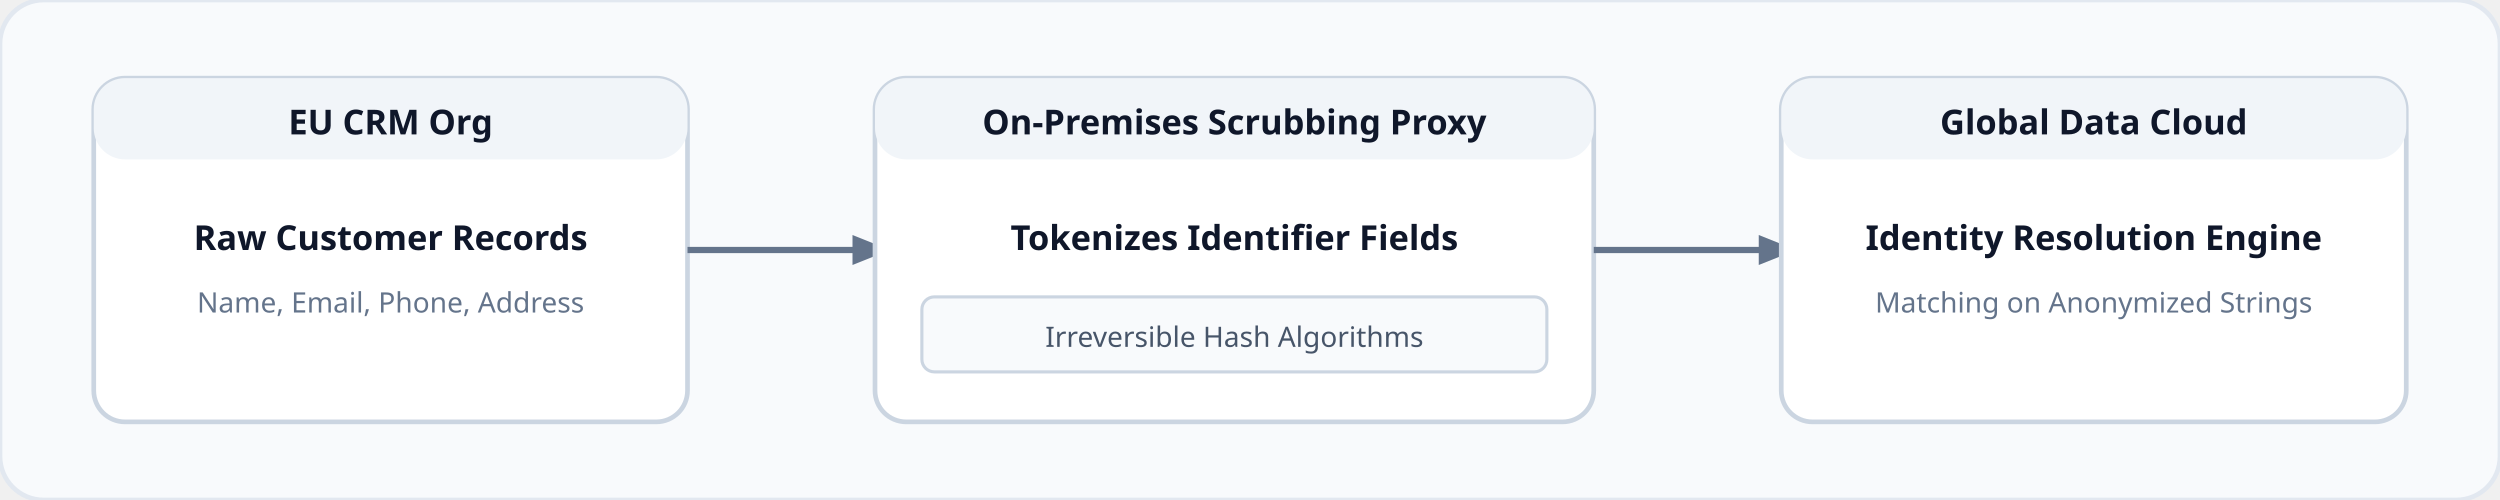
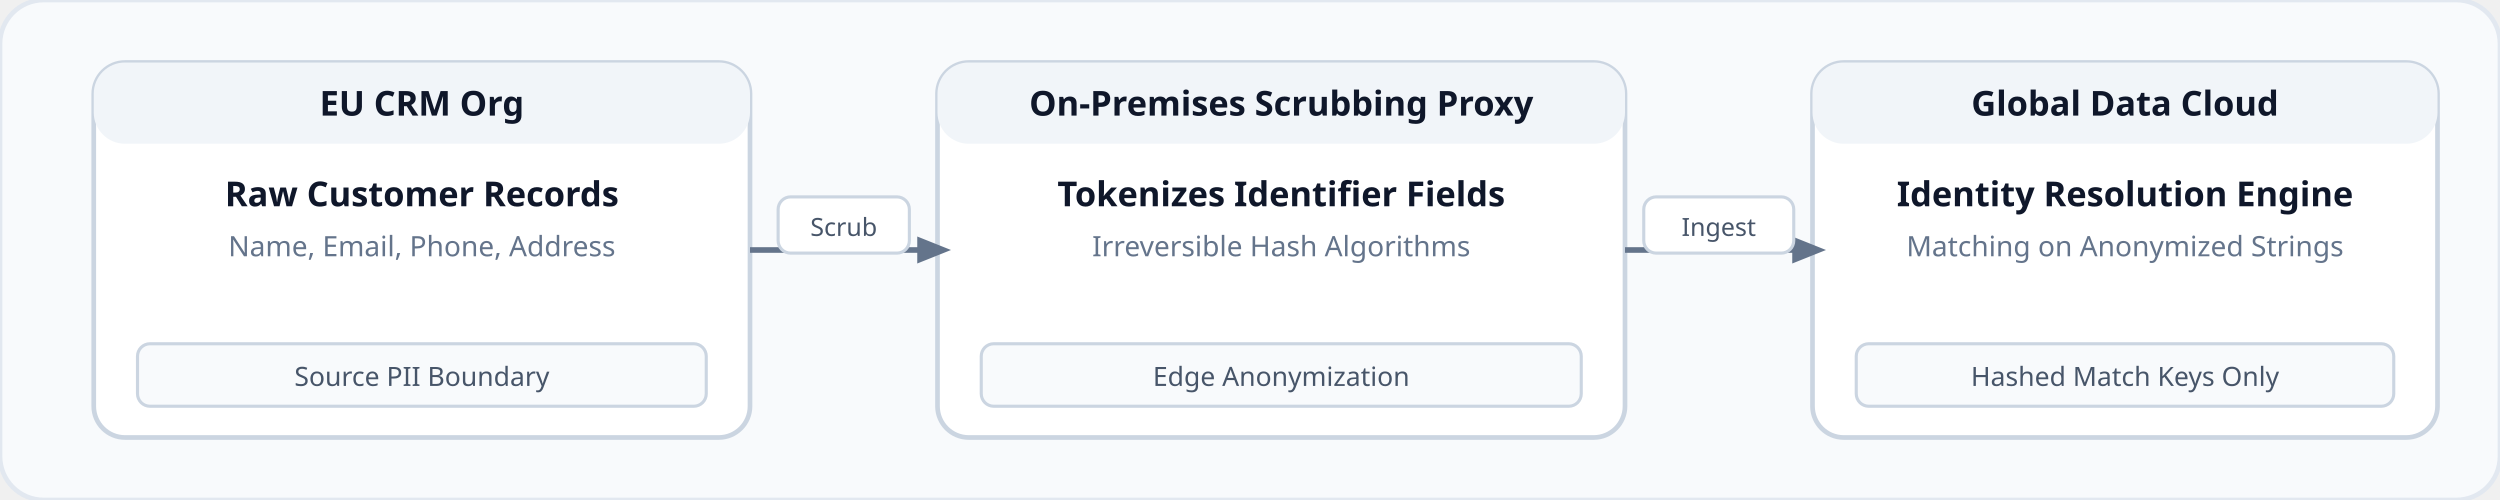
- <svg xmlns="http://www.w3.org/2000/svg" viewBox="0 0 800 160" width="100%" height="100%">
+ <svg xmlns="http://www.w3.org/2000/svg" class="diagram-svg diagram-svg--authored" viewBox="0 0 800 160" role="img" aria-labelledby="agd-00803-proxy-topology-title agd-00803-proxy-topology-desc">
  <defs>
-     <marker id="arrow-neutral-proxy" viewBox="0 0 10 10" refX="6" refY="5" markerWidth="6" markerHeight="6" orient="auto-start-reverse">
-       <path d="M 0 1 L 10 5 L 0 9 z" fill="#64748b" />
+     <marker id="agd-00803-proxy-topology-arrow" markerWidth="8" markerHeight="6" refX="7" refY="3" orient="auto">
+       <polygon points="0 0, 8 3, 0 6" fill="var(--diagram-svg-line, #64748b)" />
+     </marker>
+     <marker id="agd-00803-proxy-topology-arrow-link" markerWidth="8" markerHeight="6" refX="7" refY="3" orient="auto">
+       <polygon points="0 0, 8 3, 0 6" fill="var(--diagram-svg-sky-3, #0284c7)" />
+     </marker>
+     <marker id="agd-00803-proxy-topology-arrow-arcgym" viewBox="0 0 10 10" refX="6" refY="5" markerWidth="6" markerHeight="6" orient="auto-start-reverse">
+       <path d="M 0 1 L 10 5 L 0 9 z" fill="var(--diagram-arcgym-line, #64748b)" />
+     </marker>
+     <marker id="agd-00803-proxy-topology-arrow-warn" viewBox="0 0 10 10" refX="6" refY="5" markerWidth="6" markerHeight="6" orient="auto-start-reverse">
+       <path d="M 0 1 L 10 5 L 0 9 z" fill="var(--diagram-arcgym-warn-border, #dc2626)" />
    </marker>
  </defs>
-   <rect width="800" height="160" rx="14" fill="#f8fafc" stroke="#e2e8f0" stroke-width="1.5" />
-   <g transform="translate(30, 25)">
-     <rect width="190" height="110" rx="10" fill="#ffffff" stroke="#cbd5e1" stroke-width="1.5" />
-     <rect width="190" height="26" rx="10" fill="#f1f5f9" />
-     <text x="95" y="18" text-anchor="middle" font-family="system-ui, sans-serif" font-size="11" font-weight="600" fill="#0f172a">EU CRM Org</text>
-     <text x="95" y="55" text-anchor="middle" font-family="system-ui, sans-serif" font-size="11" font-weight="600" fill="#0f172a">Raw Customer Records</text>
-     <text x="95" y="75" text-anchor="middle" font-family="system-ui, sans-serif" font-size="9" fill="#64748b">Name, Email, Phone, Address</text>
+   <rect width="100%" height="100%" rx="14" fill="var(--diagram-arcgym-canvas-bg, #f8fafc)" stroke="var(--diagram-arcgym-canvas-border, #e2e8f0)" stroke-width="1.5" />
+   <g class="diagram-node" data-node-id="eu-crm">
+     <rect class="diagram-node-body" x="30" y="20" width="210" height="120" rx="10" fill="var(--diagram-arcgym-card-bg, #ffffff)" stroke="var(--diagram-arcgym-card-border, #cbd5e1)" stroke-width="1.5" />
+     <rect x="30" y="20" width="210" height="26" rx="10" fill="var(--diagram-arcgym-card-header-bg, #f1f5f9)" />
+     <text x="135" y="37" text-anchor="middle" font-family="system-ui, sans-serif" font-size="11" font-weight="600" fill="var(--diagram-arcgym-card-title, #0f172a)">EU CRM Org</text>
+     <text x="135" y="66" text-anchor="middle" font-family="system-ui, sans-serif" font-size="11" font-weight="600" fill="var(--diagram-arcgym-card-title, #0f172a)">Raw Customer Records</text>
+     <text x="135" y="82" text-anchor="middle" font-family="system-ui, sans-serif" font-size="9" fill="var(--diagram-arcgym-card-subtitle, #64748b)">Name, Email, Phone, Address</text>
+     <rect x="44" y="110" width="182" height="20" rx="4" fill="var(--diagram-arcgym-badge-bg, #f8fafc)" stroke="var(--diagram-arcgym-badge-border, #cbd5e1)" stroke-width="1" />
+     <text x="135" y="123.5" text-anchor="middle" font-family="system-ui, sans-serif" font-size="8.5" font-weight="500" fill="var(--diagram-arcgym-badge-text, #475569)">Source PII Boundary</text>
  </g>
-   <path d="M 220 80 L 280 80" stroke="#64748b" stroke-width="2" marker-end="url(#arrow-neutral-proxy)" fill="none" />
-   <g transform="translate(280, 25)">
-     <rect width="230" height="110" rx="10" fill="#ffffff" stroke="#cbd5e1" stroke-width="1.5" />
-     <rect width="230" height="26" rx="10" fill="#f1f5f9" />
-     <text x="115" y="18" text-anchor="middle" font-family="system-ui, sans-serif" font-size="11" font-weight="600" fill="#0f172a">On-Premises Scrubbing Proxy</text>
-     <text x="115" y="55" text-anchor="middle" font-family="system-ui, sans-serif" font-size="11" font-weight="600" fill="#0f172a">Tokenizes Identifier Fields</text>
-     <rect x="15" y="70" width="200" height="24" rx="4" fill="#f8fafc" stroke="#cbd5e1" stroke-width="1" />
-     <text x="115" y="86" text-anchor="middle" font-family="system-ui, sans-serif" font-size="9" fill="#475569">Irreversible Hash Algorithms</text>
+   <g class="diagram-node" data-node-id="proxy">
+     <rect class="diagram-node-body" x="300" y="20" width="220" height="120" rx="10" fill="var(--diagram-arcgym-card-bg, #ffffff)" stroke="var(--diagram-arcgym-card-border, #cbd5e1)" stroke-width="1.5" />
+     <rect x="300" y="20" width="220" height="26" rx="10" fill="var(--diagram-arcgym-card-header-bg, #f1f5f9)" />
+     <text x="410" y="37" text-anchor="middle" font-family="system-ui, sans-serif" font-size="11" font-weight="600" fill="var(--diagram-arcgym-card-title, #0f172a)">On-Premises Scrubbing Proxy</text>
+     <text x="410" y="66" text-anchor="middle" font-family="system-ui, sans-serif" font-size="11" font-weight="600" fill="var(--diagram-arcgym-card-title, #0f172a)">Tokenizes Identifier Fields</text>
+     <text x="410" y="82" text-anchor="middle" font-family="system-ui, sans-serif" font-size="9" fill="var(--diagram-arcgym-card-subtitle, #64748b)">Irreversible Hash Algorithms</text>
+     <rect x="314" y="110" width="192" height="20" rx="4" fill="var(--diagram-arcgym-badge-bg, #f8fafc)" stroke="var(--diagram-arcgym-badge-border, #cbd5e1)" stroke-width="1" />
+     <text x="410" y="123.5" text-anchor="middle" font-family="system-ui, sans-serif" font-size="8.5" font-weight="500" fill="var(--diagram-arcgym-badge-text, #475569)">Edge Anonymization</text>
  </g>
-   <path d="M 510 80 L 570 80" stroke="#64748b" stroke-width="2" marker-end="url(#arrow-neutral-proxy)" fill="none" />
-   <g transform="translate(570, 25)">
-     <rect width="200" height="110" rx="10" fill="#ffffff" stroke="#cbd5e1" stroke-width="1.5" />
-     <rect width="200" height="26" rx="10" fill="#f1f5f9" />
-     <text x="100" y="18" text-anchor="middle" font-family="system-ui, sans-serif" font-size="11" font-weight="600" fill="#0f172a">Global Data Cloud</text>
-     <text x="100" y="55" text-anchor="middle" font-family="system-ui, sans-serif" font-size="11" font-weight="600" fill="#0f172a">Identity Resolution Engine</text>
-     <text x="100" y="75" text-anchor="middle" font-family="system-ui, sans-serif" font-size="9" fill="#64748b">Matching on Anonymized Strings</text>
+   <g class="diagram-node" data-node-id="global-dc">
+     <rect class="diagram-node-body" x="580" y="20" width="200" height="120" rx="10" fill="var(--diagram-arcgym-card-bg, #ffffff)" stroke="var(--diagram-arcgym-card-border, #cbd5e1)" stroke-width="1.5" />
+     <rect x="580" y="20" width="200" height="26" rx="10" fill="var(--diagram-arcgym-card-header-bg, #f1f5f9)" />
+     <text x="680" y="37" text-anchor="middle" font-family="system-ui, sans-serif" font-size="11" font-weight="600" fill="var(--diagram-arcgym-card-title, #0f172a)">Global Data Cloud</text>
+     <text x="680" y="66" text-anchor="middle" font-family="system-ui, sans-serif" font-size="11" font-weight="600" fill="var(--diagram-arcgym-card-title, #0f172a)">Identity Resolution Engine</text>
+     <text x="680" y="82" text-anchor="middle" font-family="system-ui, sans-serif" font-size="9" fill="var(--diagram-arcgym-card-subtitle, #64748b)">Matching on Anonymized Strings</text>
+     <rect x="594" y="110" width="172" height="20" rx="4" fill="var(--diagram-arcgym-badge-bg, #f8fafc)" stroke="var(--diagram-arcgym-badge-border, #cbd5e1)" stroke-width="1" />
+     <text x="680" y="123.5" text-anchor="middle" font-family="system-ui, sans-serif" font-size="8.5" font-weight="500" fill="var(--diagram-arcgym-badge-text, #475569)">Hashed Match Keys Only</text>
+   </g>
+   <g class="diagram-edge" data-edge-from="eu-crm" data-edge-to="proxy">
+     <path class="diagram-edge-line" d="M 240,80 L 300,80" fill="none" stroke="var(--diagram-arcgym-line, #64748b)" stroke-width="1.8" marker-end="url(#agd-00803-proxy-topology-arrow-arcgym)" />
+     <rect class="diagram-edge-label-mask" x="249" y="63" width="42" height="18" rx="4" fill="var(--diagram-arcgym-pill-bg, #ffffff)" stroke="var(--diagram-arcgym-pill-border, #cbd5e1)" stroke-width="1" data-layout-role="edge-label-mask" />
+     <text class="diagram-edge-label" x="270" y="75.5" fill="var(--diagram-arcgym-line-text, #475569)" font-size="8" font-family="system-ui, sans-serif" font-weight="500" text-anchor="middle" data-layout-role="edge-label">Scrub</text>
+   </g>
+   <g class="diagram-edge" data-edge-from="proxy" data-edge-to="global-dc">
+     <path class="diagram-edge-line" d="M 520,80 L 580,80" fill="none" stroke="var(--diagram-arcgym-line, #64748b)" stroke-width="1.8" marker-end="url(#agd-00803-proxy-topology-arrow-arcgym)" />
+     <rect class="diagram-edge-label-mask" x="526" y="63" width="48" height="18" rx="4" fill="var(--diagram-arcgym-pill-bg, #ffffff)" stroke="var(--diagram-arcgym-pill-border, #cbd5e1)" stroke-width="1" data-layout-role="edge-label-mask" />
+     <text class="diagram-edge-label" x="550" y="75.5" fill="var(--diagram-arcgym-line-text, #475569)" font-size="8" font-family="system-ui, sans-serif" font-weight="500" text-anchor="middle" data-layout-role="edge-label">Ingest</text>
  </g>
</svg>
